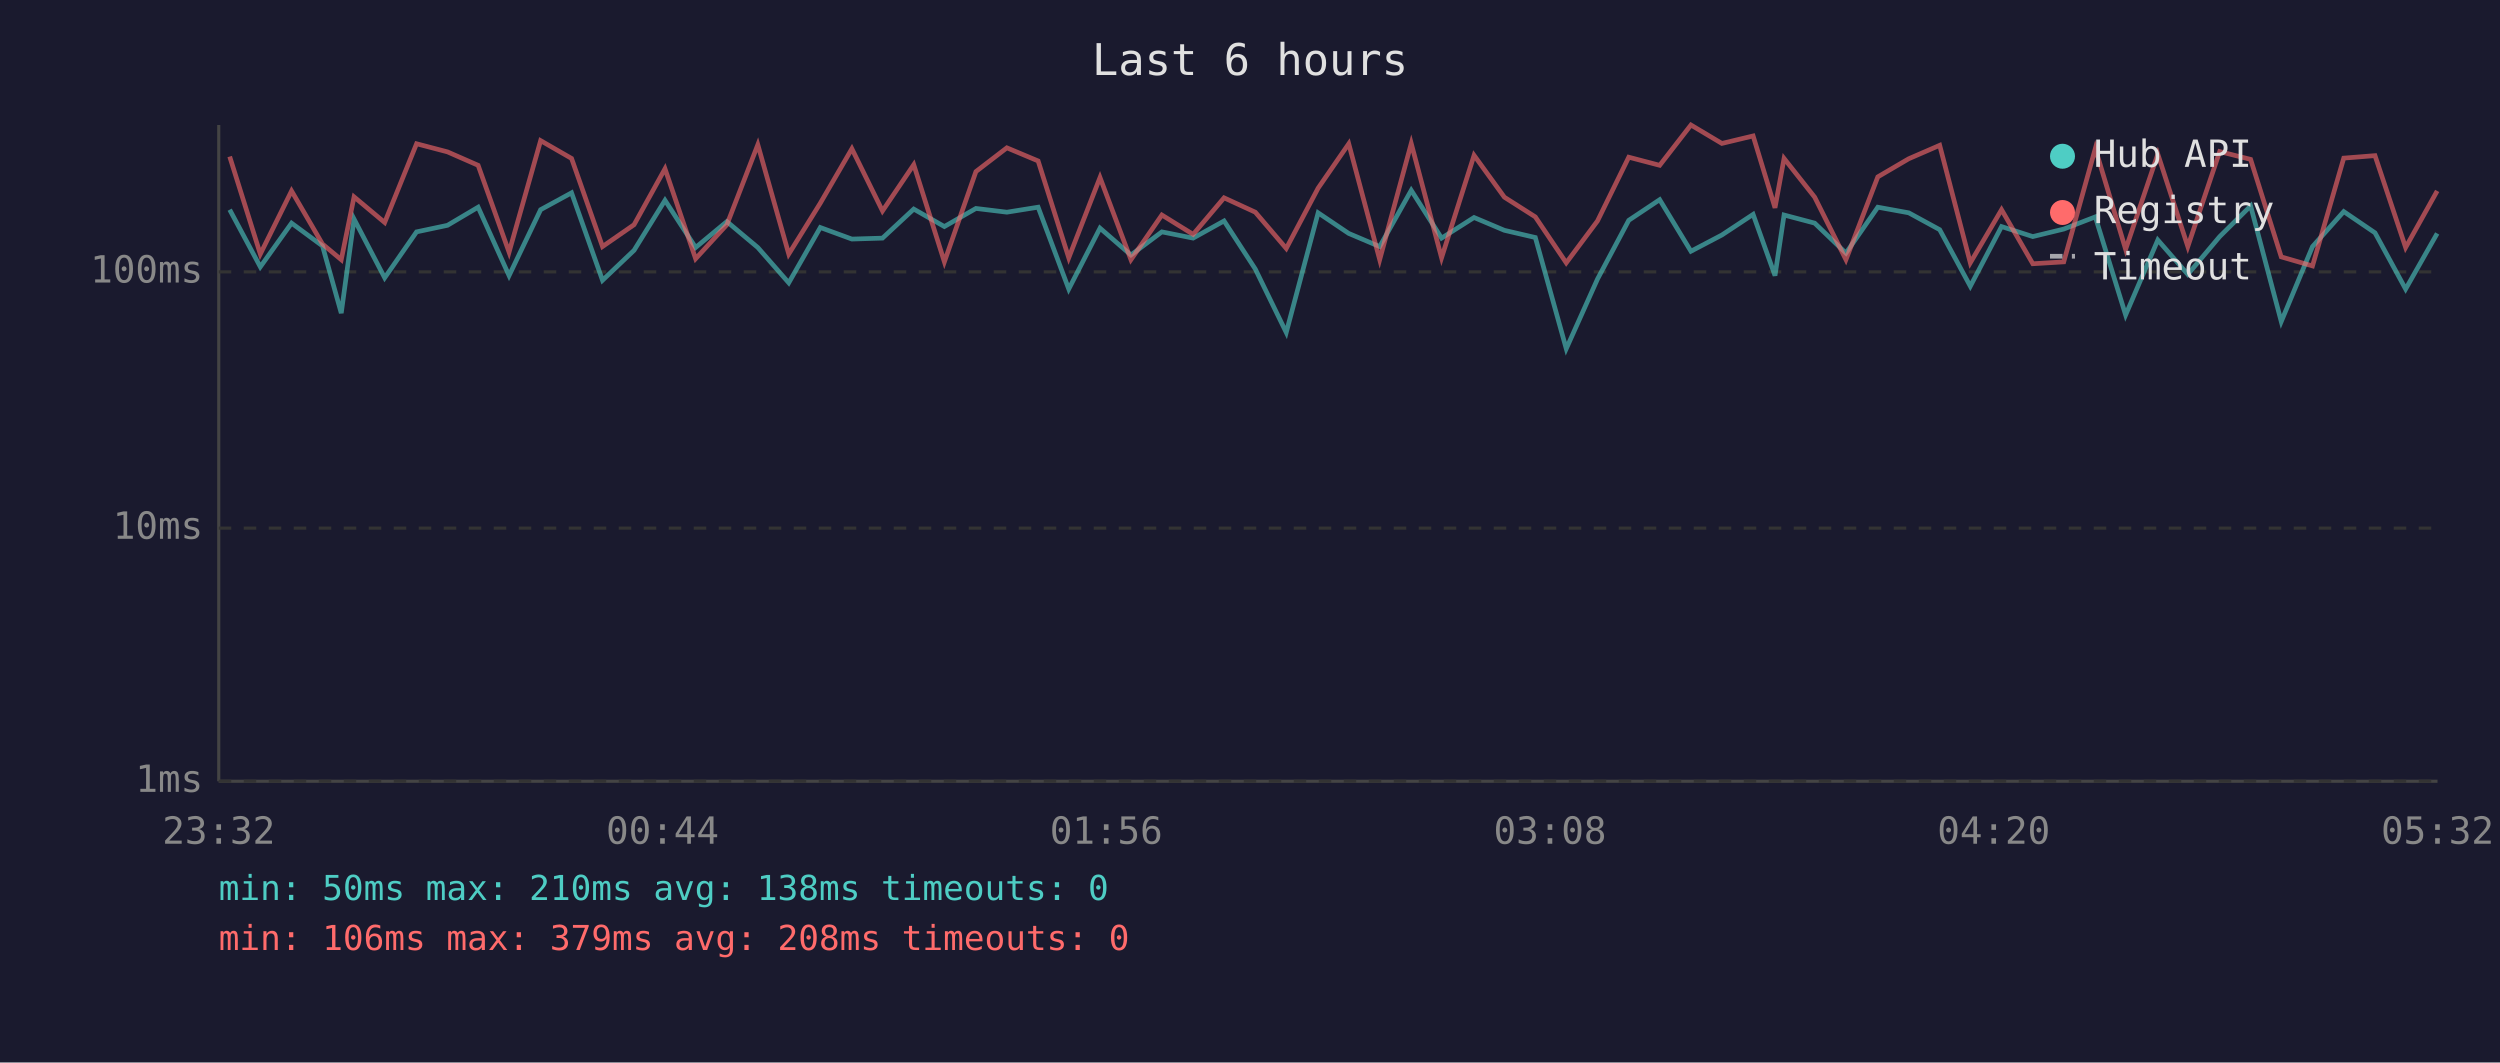
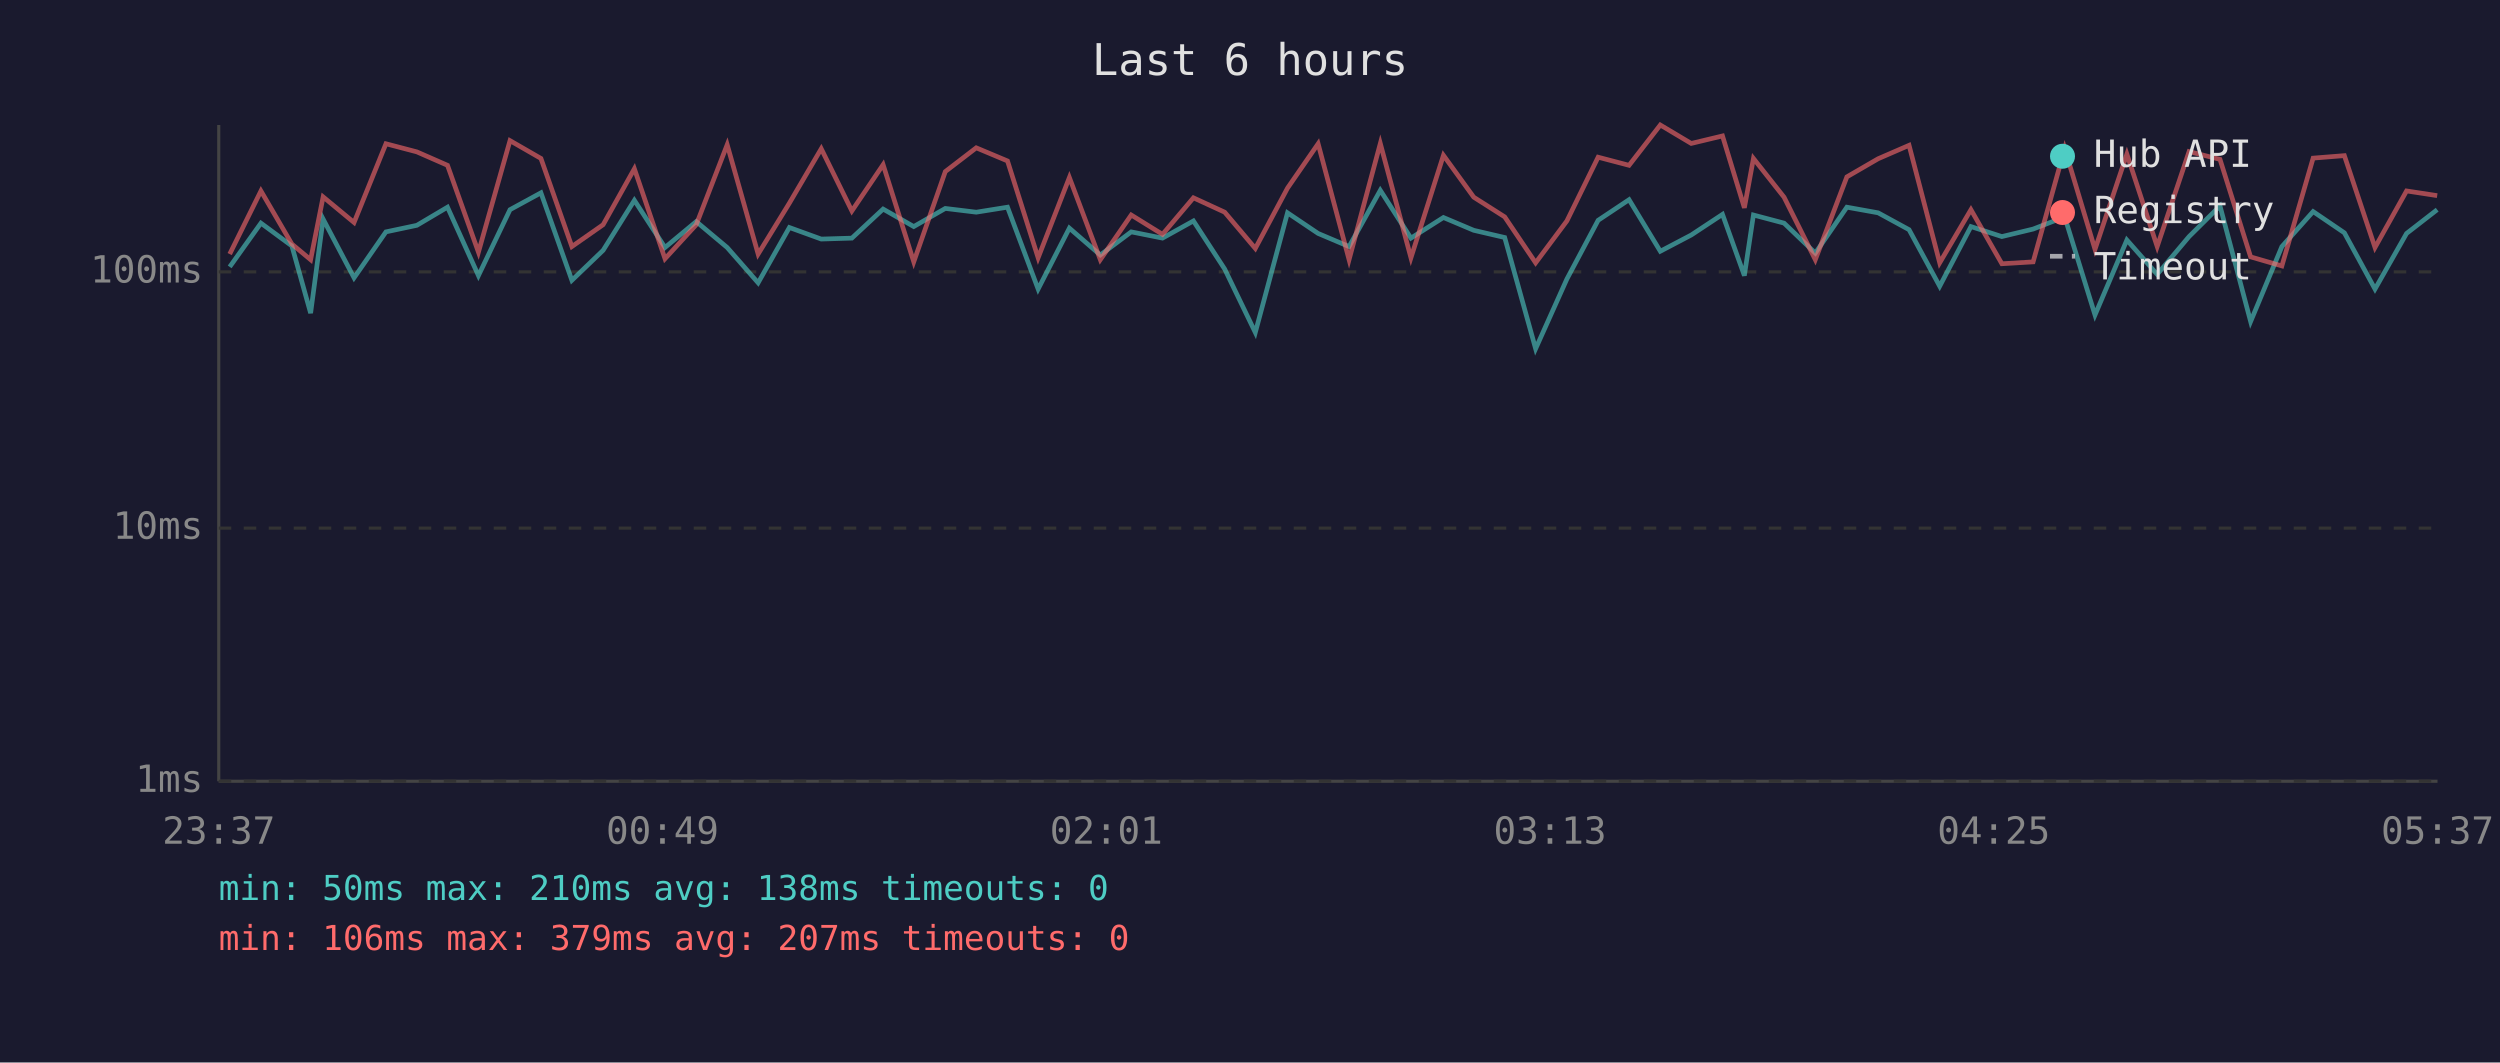
<svg xmlns="http://www.w3.org/2000/svg" viewBox="0 0 800 340" font-family="monospace" font-size="12">
  <rect width="800" height="340" fill="#1a1a2e" />
  <text x="400" y="24" fill="#e0e0e0" font-size="14" text-anchor="middle">Last 6 hours</text>
  <line x1="70" y1="40" x2="70" y2="250" stroke="#444" stroke-width="1" />
  <line x1="70" y1="250" x2="780" y2="250" stroke="#444" stroke-width="1" />
  <line x1="70" y1="250" x2="780" y2="250" stroke="#333" stroke-width="1" stroke-dasharray="4" />
  <text x="65" y="250" fill="#888" text-anchor="end" dominant-baseline="middle">1ms</text>
  <line x1="70" y1="169" x2="780" y2="169" stroke="#333" stroke-width="1" stroke-dasharray="4" />
  <text x="65" y="169" fill="#888" text-anchor="end" dominant-baseline="middle">10ms</text>
  <line x1="70" y1="87" x2="780" y2="87" stroke="#333" stroke-width="1" stroke-dasharray="4" />
  <text x="65" y="87" fill="#888" text-anchor="end" dominant-baseline="middle">100ms</text>
-   <text x="70" y="270" fill="#888" text-anchor="middle">23:32</text>
-   <text x="212" y="270" fill="#888" text-anchor="middle">00:44</text>
-   <text x="354" y="270" fill="#888" text-anchor="middle">01:56</text>
-   <text x="496" y="270" fill="#888" text-anchor="middle">03:08</text>
-   <text x="638" y="270" fill="#888" text-anchor="middle">04:20</text>
-   <text x="780" y="270" fill="#888" text-anchor="middle">05:32</text>
-   <polyline points="73.5,67.1 83.3,85.4 93.3,71.4 103.2,78.7 109.2,100.2 113.3,70.1 123.1,88.9 133.3,74.2 143.2,72.1 153.0,66.3 162.9,88.2 173.0,67.1 182.9,61.7 192.8,89.7 202.9,80.1 212.8,64.1 222.6,79.2 232.6,70.9 242.5,79.2 252.4,90.5 262.5,72.8 272.6,76.5 282.4,76.2 292.4,66.9 302.2,72.5 312.3,66.7 322.2,67.9 332.2,66.3 342.0,92.5 352.0,73.0 361.9,81.6 371.8,74.2 381.8,76.2 391.7,70.7 401.7,86.1 411.6,106.4 421.8,68.1 431.6,74.7 441.5,78.9 451.6,60.9 461.3,76.2 471.7,69.6 481.4,73.7 491.3,76.0 501.2,111.6 511.2,89.3 521.2,70.5 531.1,63.9 541.1,80.4 551.0,75.2 561.0,68.6 568.0,88.2 570.9,68.8 580.7,71.4 590.7,81.0 600.9,66.3 610.8,68.1 620.7,73.5 630.5,91.6 640.5,72.5 650.5,75.7 660.4,73.3 670.5,69.4 680.2,100.8 690.5,76.8 700.1,87.8 710.3,75.7 720.2,65.9 730.0,102.9 740.0,78.9 750.0,67.7 760.0,74.5 769.8,92.5 779.9,74.7" fill="none" stroke="#4ecdc4" stroke-width="1.5" opacity="0.6" />
-   <polyline points="73.5,50.1 83.3,81.3 93.3,61.1 103.2,78.1 109.2,83.1 113.3,63.0 123.1,71.2 133.3,46.0 143.2,48.6 153.0,52.9 162.9,80.7 173.0,45.0 182.9,50.7 192.8,78.9 202.9,71.9 212.8,54.0 222.6,82.8 232.6,71.9 242.5,46.3 252.4,81.3 262.5,65.0 272.6,47.6 282.4,67.5 292.4,52.7 302.2,83.8 312.3,54.9 322.2,47.3 332.2,51.5 342.0,82.5 352.0,56.8 361.9,83.1 371.8,68.8 381.8,75.0 391.7,63.3 401.7,67.9 411.6,79.5 421.8,60.2 431.6,46.0 441.5,83.1 451.6,45.9 461.3,82.5 471.7,49.7 481.4,63.1 491.3,69.4 501.2,84.1 511.2,70.7 521.2,50.3 531.1,52.9 541.1,40.0 551.0,45.9 561.0,43.5 568.0,66.5 570.9,50.7 580.7,63.1 590.7,83.1 600.9,56.6 610.8,50.8 620.7,46.5 630.5,84.1 640.5,67.1 650.5,84.4 660.4,83.8 670.5,47.5 680.2,79.8 690.5,49.3 700.1,78.9 710.3,48.5 720.2,51.0 730.0,82.2 740.0,85.1 750.0,50.6 760.0,49.8 769.8,79.2 779.9,61.1" fill="none" stroke="#ff6b6b" stroke-width="1.5" opacity="0.6" />
+   <text x="70" y="270" fill="#888" text-anchor="middle">23:37</text>
+   <text x="212" y="270" fill="#888" text-anchor="middle">00:49</text>
+   <text x="354" y="270" fill="#888" text-anchor="middle">02:01</text>
+   <text x="496" y="270" fill="#888" text-anchor="middle">03:13</text>
+   <text x="638" y="270" fill="#888" text-anchor="middle">04:25</text>
+   <text x="780" y="270" fill="#888" text-anchor="middle">05:37</text>
+   <polyline points="73.5,85.4 83.5,71.4 93.4,78.7 99.4,100.2 103.4,70.1 113.3,88.9 123.5,74.2 133.4,72.1 143.2,66.3 153.1,88.2 163.2,67.1 173.1,61.7 183.0,89.7 193.0,80.1 203.0,64.1 212.8,79.2 222.8,70.9 232.7,79.2 242.6,90.5 252.6,72.8 262.8,76.5 272.6,76.2 282.6,66.9 292.4,72.5 302.5,66.7 312.4,67.9 322.4,66.3 332.2,92.5 342.2,73.0 352.1,81.6 362.0,74.2 372.0,76.2 381.9,70.7 391.9,86.1 401.7,106.4 412.0,68.1 421.8,74.7 431.7,78.9 441.7,60.9 451.5,76.2 461.9,69.6 471.6,73.7 481.5,76.0 491.4,111.6 501.4,89.3 511.4,70.5 521.3,63.9 531.3,80.4 541.2,75.2 551.2,68.6 558.2,88.2 561.1,68.8 570.9,71.4 580.9,81.0 591.0,66.3 601.0,68.1 610.9,73.5 620.7,91.6 630.7,72.5 640.6,75.7 650.6,73.3 660.7,69.4 670.4,100.8 680.6,76.8 690.3,87.8 700.5,75.7 710.4,65.9 720.2,102.9 730.2,78.9 740.2,67.7 750.2,74.5 760.0,92.5 770.1,74.7 779.9,67.1" fill="none" stroke="#4ecdc4" stroke-width="1.5" opacity="0.6" />
+   <polyline points="73.5,81.3 83.5,61.1 93.4,78.1 99.4,83.1 103.4,63.0 113.3,71.2 123.5,46.0 133.4,48.6 143.2,52.9 153.1,80.7 163.2,45.0 173.1,50.7 183.0,78.9 193.0,71.9 203.0,54.0 212.8,82.8 222.8,71.9 232.7,46.3 242.6,81.3 252.6,65.0 262.8,47.6 272.6,67.5 282.6,52.7 292.4,83.8 302.5,54.9 312.4,47.3 322.4,51.5 332.2,82.5 342.2,56.8 352.1,83.1 362.0,68.8 372.0,75.0 381.9,63.3 391.9,67.9 401.7,79.5 412.0,60.2 421.8,46.0 431.7,83.1 441.7,45.9 451.5,82.5 461.9,49.7 471.6,63.1 481.5,69.4 491.4,84.1 501.4,70.7 511.4,50.3 521.3,52.9 531.3,40.0 541.2,45.9 551.2,43.5 558.2,66.5 561.1,50.7 570.9,63.1 580.9,83.1 591.0,56.6 601.0,50.8 610.9,46.5 620.7,84.1 630.7,67.1 640.6,84.4 650.6,83.8 660.7,47.5 670.4,79.8 680.6,49.3 690.3,78.9 700.5,48.5 710.4,51.0 720.2,82.2 730.2,85.1 740.2,50.6 750.2,49.8 760.0,79.2 770.1,61.1 779.9,62.6" fill="none" stroke="#ff6b6b" stroke-width="1.5" opacity="0.6" />
  <circle cx="660" cy="50" r="4" fill="#4ecdc4" />
  <text x="670" y="50" fill="#e0e0e0" dominant-baseline="middle">Hub API</text>
  <circle cx="660" cy="68" r="4" fill="#ff6b6b" />
  <text x="670" y="68" fill="#e0e0e0" dominant-baseline="middle">Registry</text>
  <line x1="656" y1="82" x2="664" y2="82" stroke="#e0e0e0" stroke-width="1.5" stroke-dasharray="4,3" opacity="0.7" />
  <text x="670" y="86" fill="#e0e0e0" dominant-baseline="middle">Timeout</text>
  <text x="70" y="288" fill="#4ecdc4" font-size="11">min: 50ms  max: 210ms  avg: 138ms  timeouts: 0</text>
-   <text x="70" y="304" fill="#ff6b6b" font-size="11">min: 106ms  max: 379ms  avg: 208ms  timeouts: 0</text>
+   <text x="70" y="304" fill="#ff6b6b" font-size="11">min: 106ms  max: 379ms  avg: 207ms  timeouts: 0</text>
</svg>
